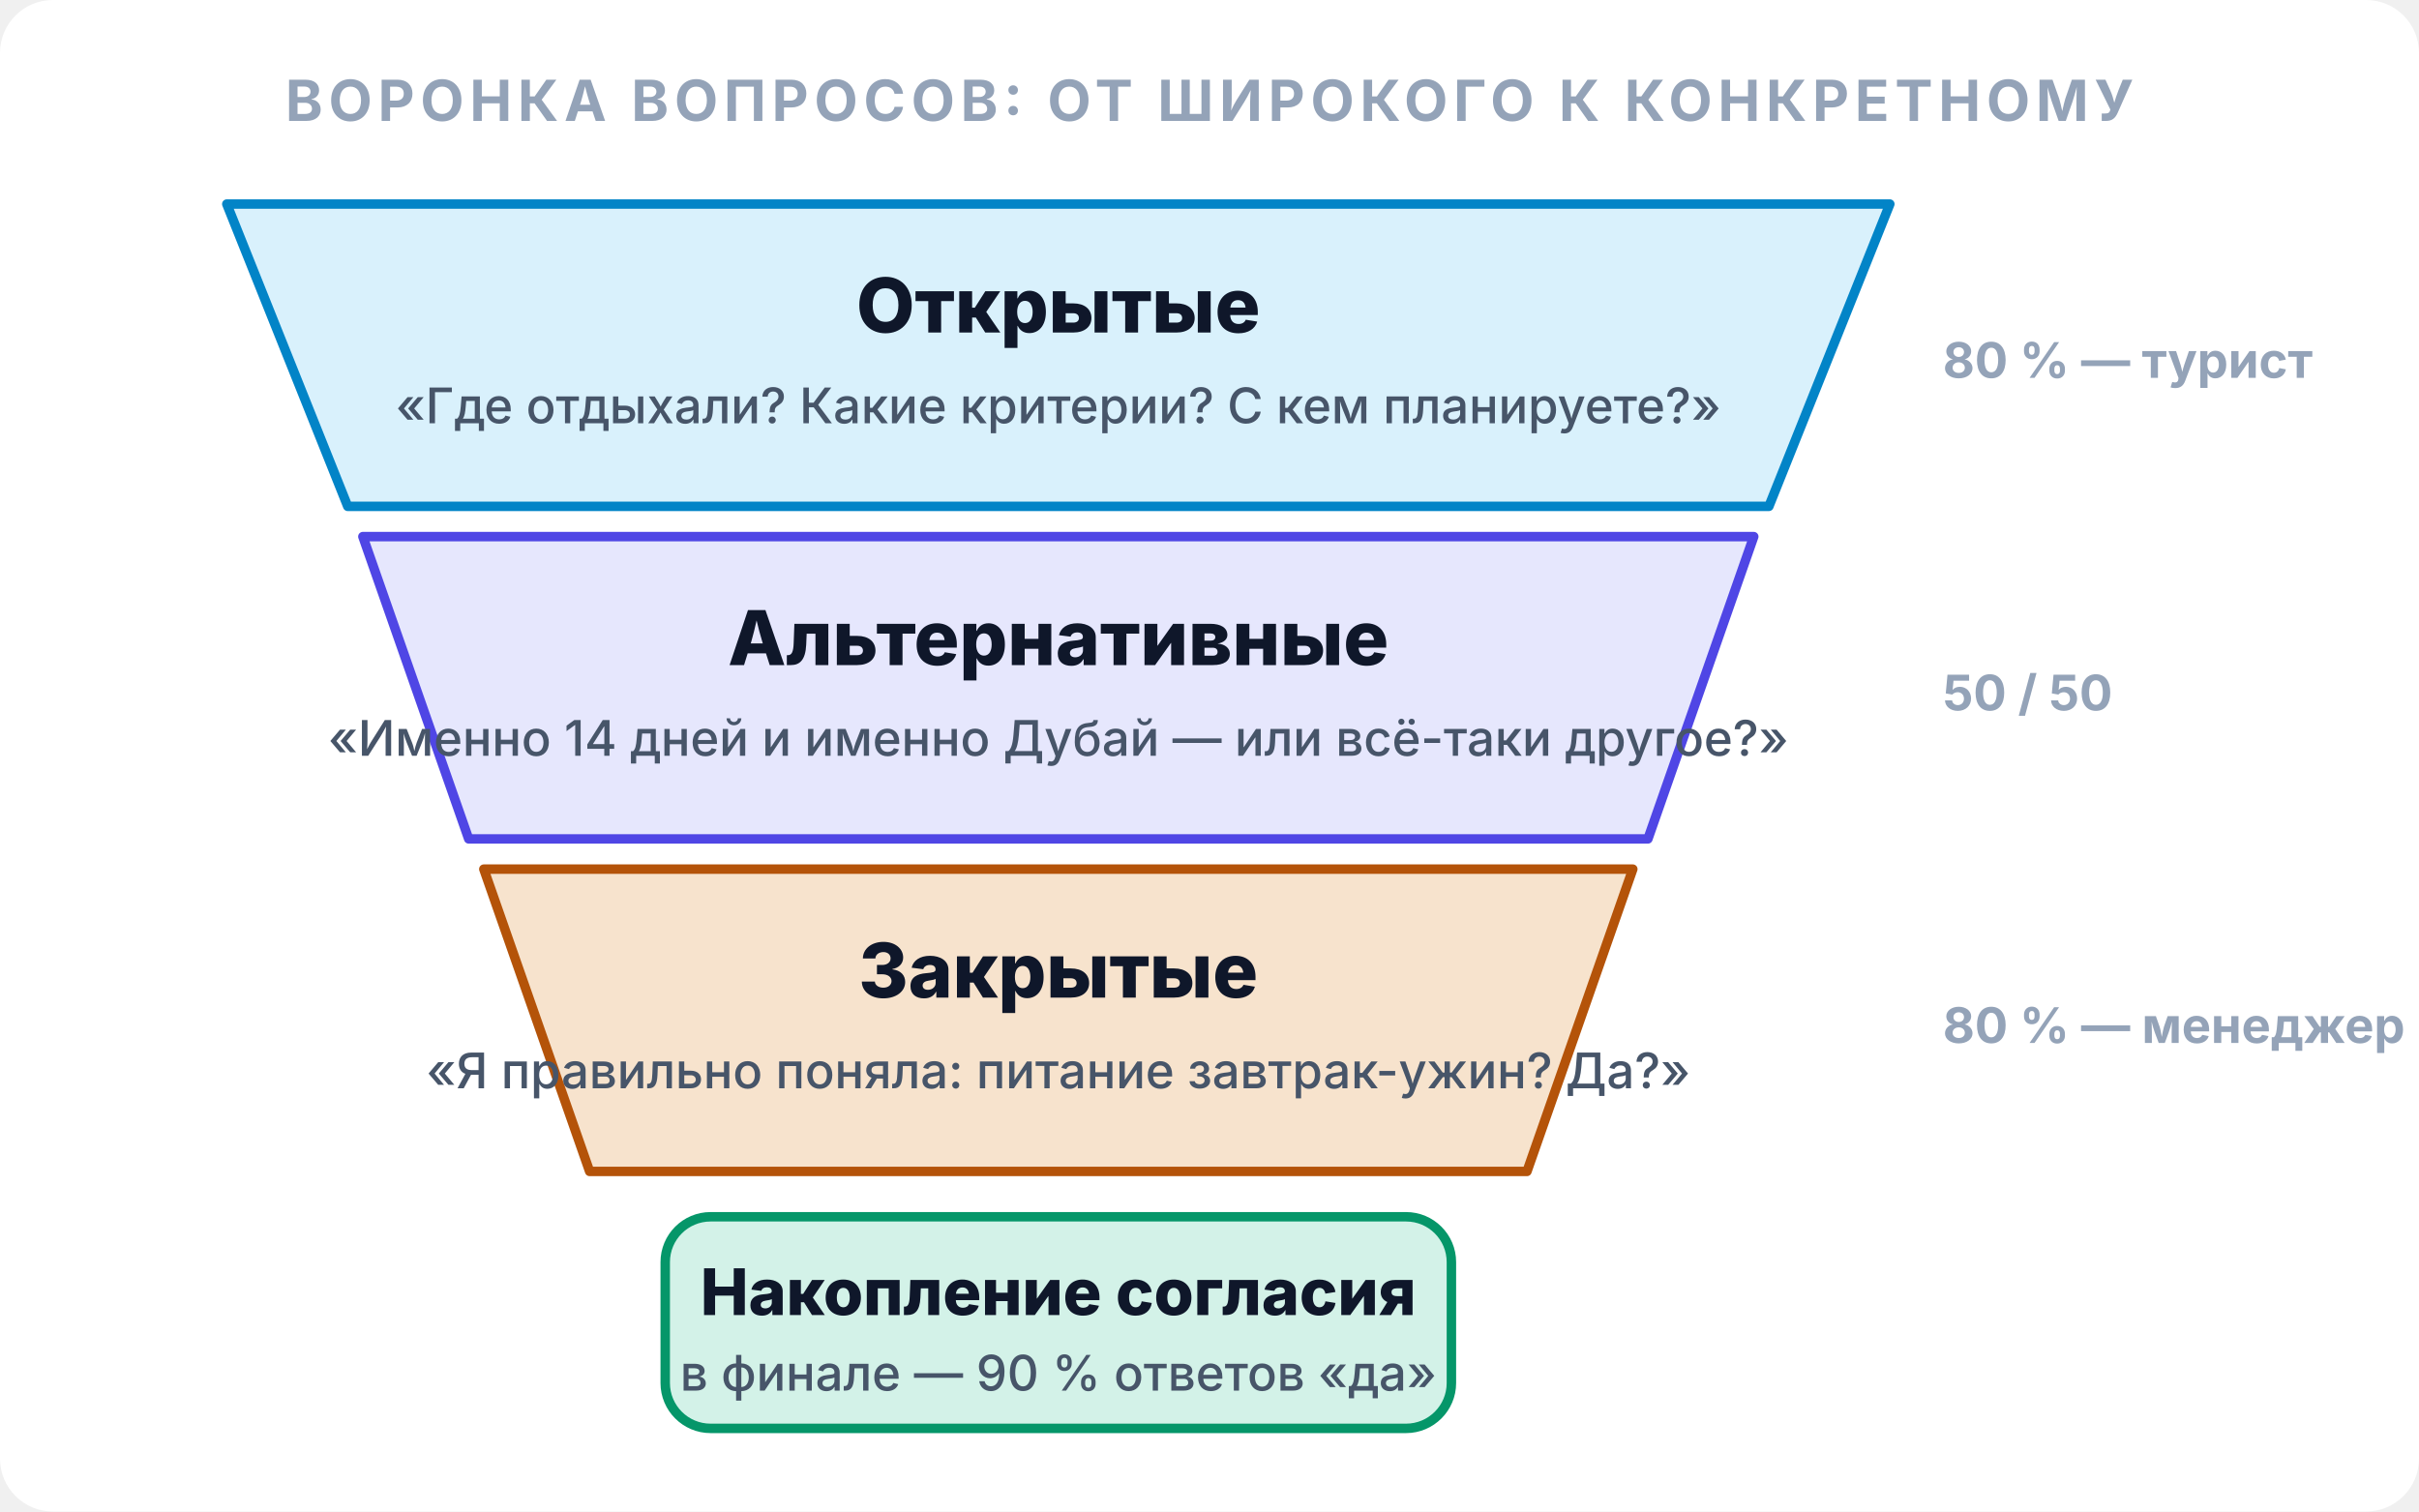
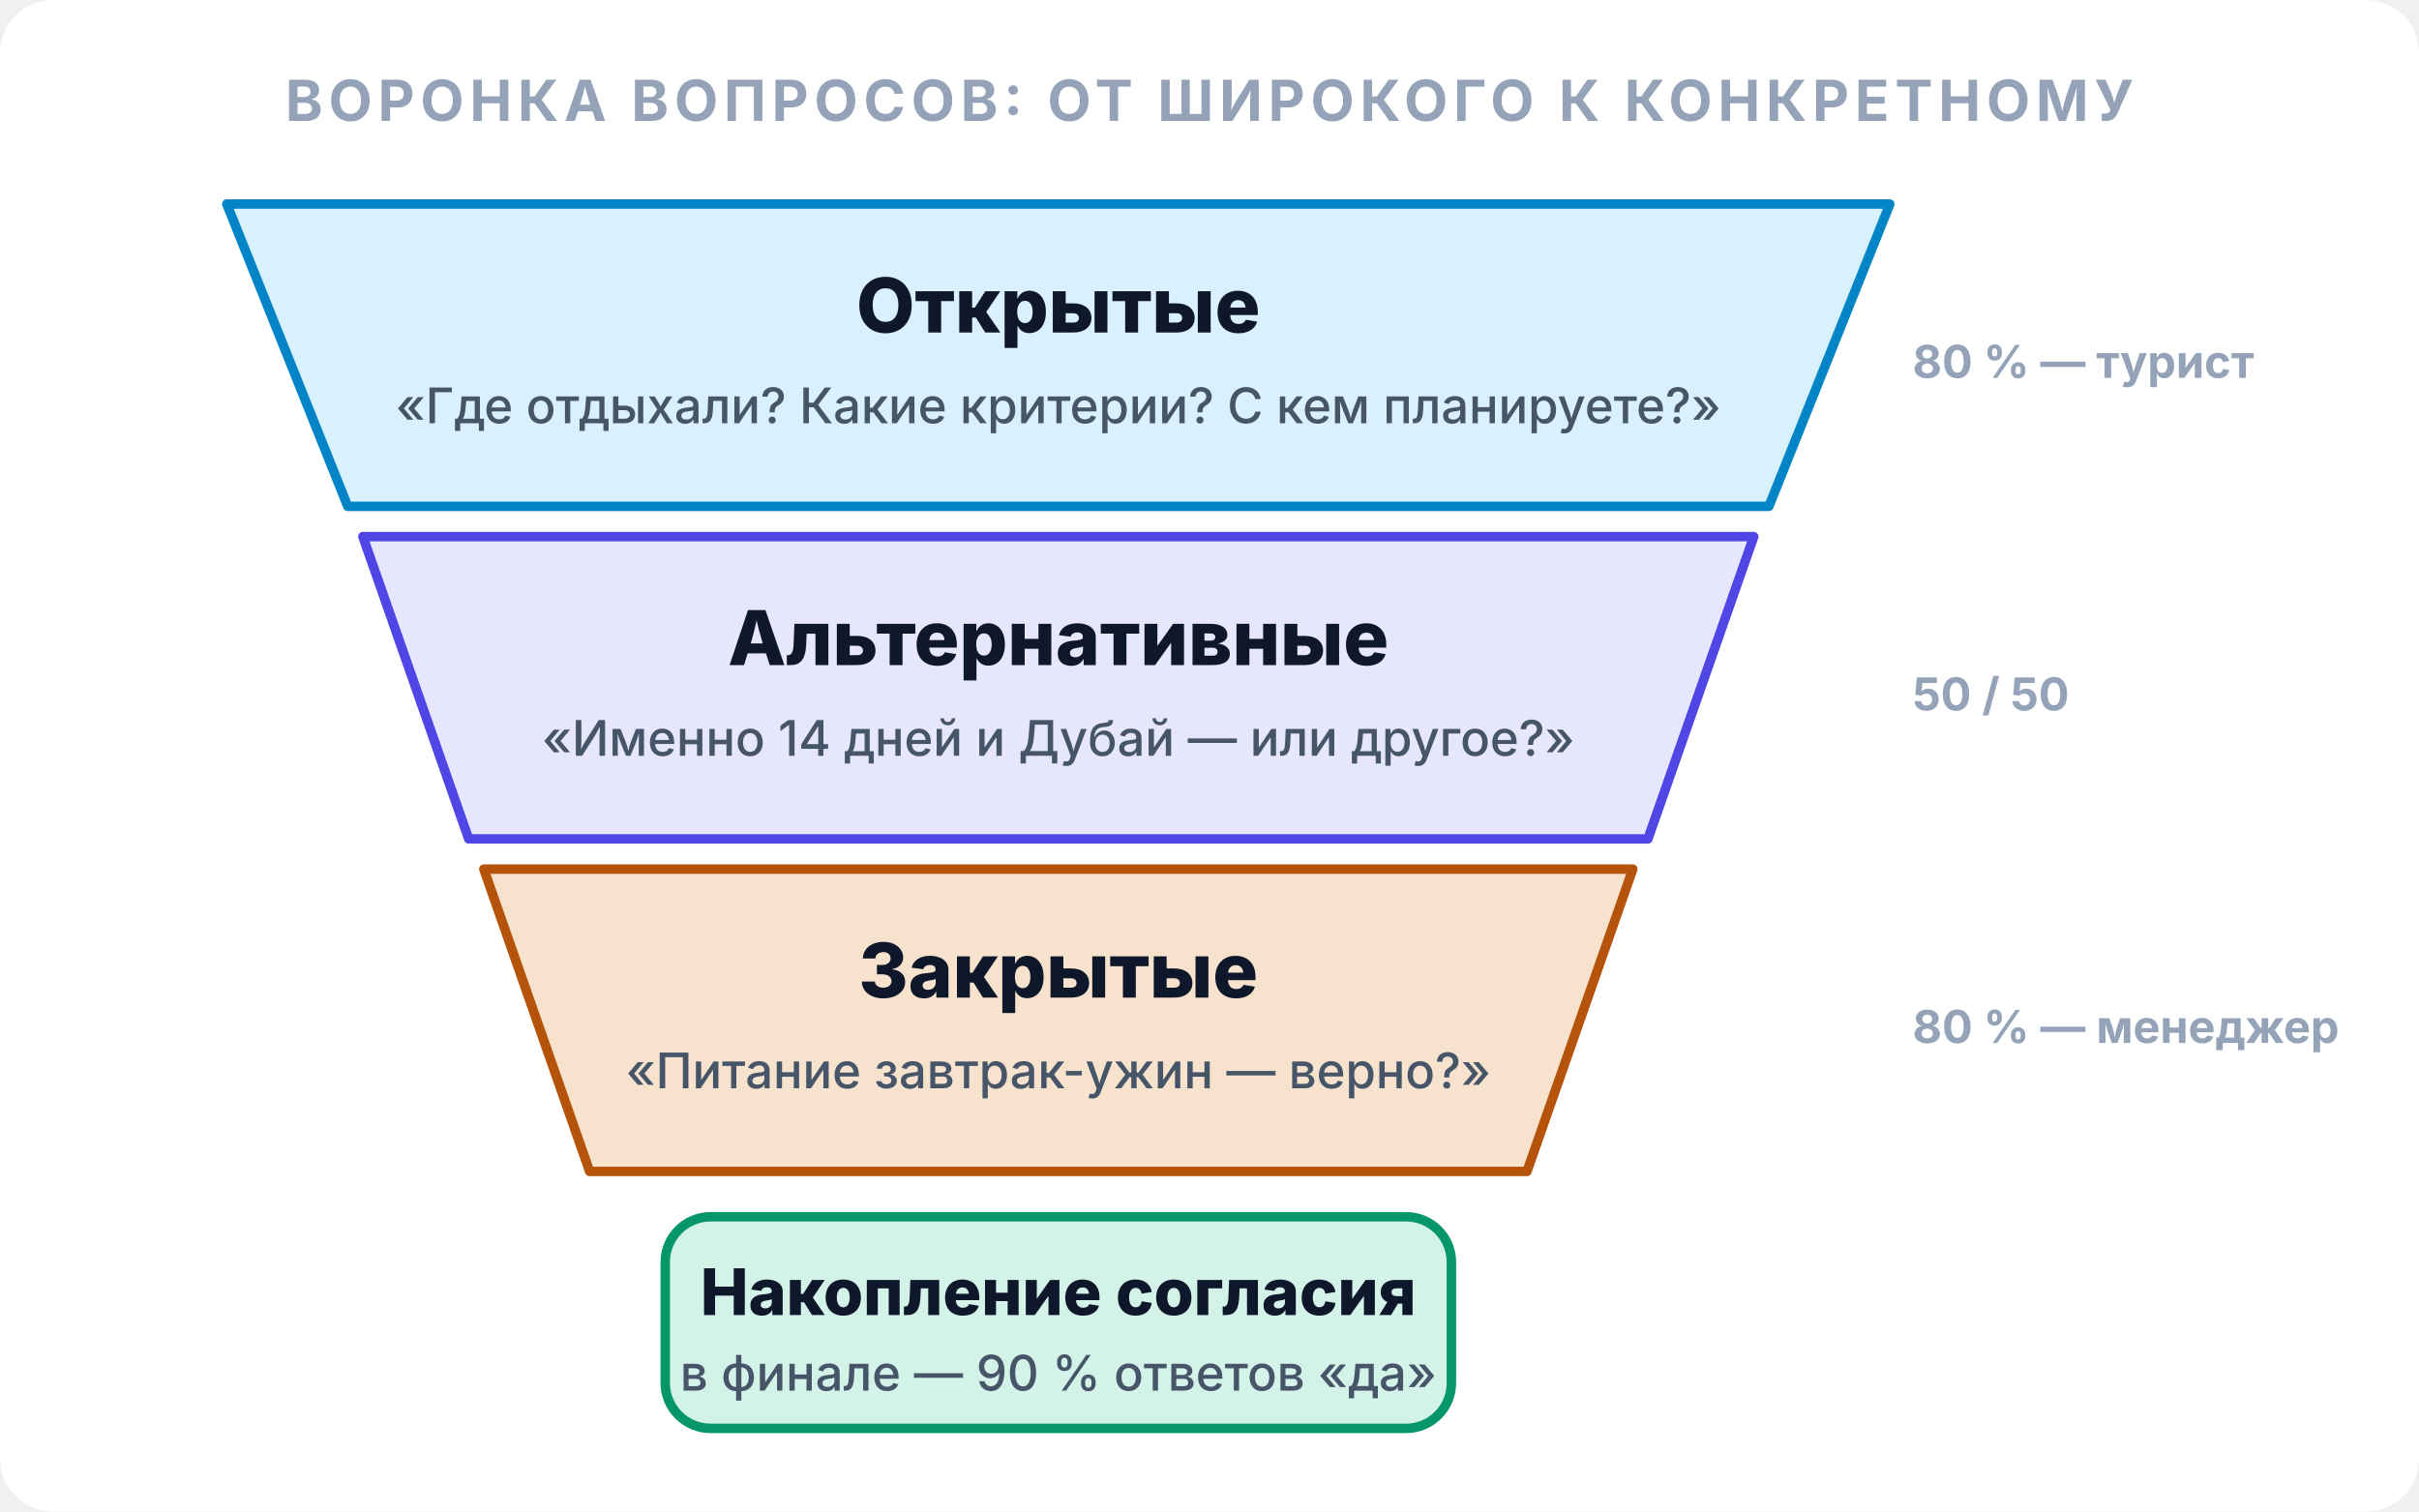
<svg xmlns="http://www.w3.org/2000/svg" viewBox="0 0 640 400" width="640" height="400" role="img" aria-label="Воронка вопросов: открытые, альтернативные и закрытые вопросы и доля речи клиента и менеджера">
  <defs>
    <style>
      .band-open { fill: #0ea5e9; fill-opacity: .16; stroke: #0284c7; stroke-width: 2.5; stroke-linejoin: round; }
      .band-alt { fill: #6366f1; fill-opacity: .16; stroke: #4f46e5; stroke-width: 2.5; stroke-linejoin: round; }
      .band-close { fill: #d97706; fill-opacity: .2; stroke: #b45309; stroke-width: 2.5; stroke-linejoin: round; }
      .cap { font: 800 20px/1.2 system-ui, -apple-system, "Segoe UI", sans-serif; fill: #0f172a; text-anchor: middle; }
      .hint { font: 500 13px/1.3 system-ui, -apple-system, "Segoe UI", sans-serif; fill: #475569; text-anchor: middle; }
-       .ratio { font: 700 13px/1.2 system-ui, -apple-system, "Segoe UI", sans-serif; fill: #94a3b8; text-anchor: start; }
+       .ratio { font: 700 12px/1.2 system-ui, -apple-system, "Segoe UI", sans-serif; fill: #94a3b8; text-anchor: start; }
      .title { font: 700 15px/1.2 system-ui, -apple-system, "Segoe UI", sans-serif; fill: #94a3b8; text-anchor: middle; letter-spacing: 1.5px; }
      .goal { fill: #10b981; fill-opacity: .18; stroke: #059669; stroke-width: 2.5; }
      .axis { font: 600 12px/1.2 system-ui, -apple-system, "Segoe UI", sans-serif; fill: #94a3b8; }
    </style>
  </defs>
  <rect x="0" y="0" width="640" height="400" rx="14" fill="#ffffff" />
  <text class="title" x="320" y="32">ВОРОНКА ВОПРОСОВ: ОТ ШИРОКОГО К КОНКРЕТНОМУ</text>
  <path class="band-open" d="M60 54 H500 L468 134 H92 Z" />
  <text class="cap" x="280" y="88">Открытые</text>
  <text class="hint" x="280" y="112">«Где отдыхали? Какие критерии? С кем планируете?»</text>
-   <text class="ratio" x="514" y="100">80 % — турист</text>
+   <text class="ratio" x="506" y="100">80 % — турист</text>
  <path class="band-alt" d="M96 142 H464 L436 222 H124 Z" />
  <text class="cap" x="280" y="176">Альтернативные</text>
-   <text class="hint" x="280" y="200">«Именно 14 дней и именно Дубай — или всё-таки другое?»</text>
-   <text class="ratio" x="514" y="188">50 / 50</text>
+   <text class="hint" x="280" y="200">«Именно 14 дней и Дубай — или другое?»</text>
+   <text class="ratio" x="506" y="188">50 / 50</text>
  <path class="band-close" d="M128 230 H432 L404 310 H156 Z" />
  <text class="cap" x="280" y="264">Закрытые</text>
-   <text class="hint" x="280" y="288">«Я правильно поняла: питание завтрак-ужин? Да?»</text>
-   <text class="ratio" x="514" y="276">80 % — менеджер</text>
+   <text class="hint" x="280" y="288">«Питание завтрак-ужин — верно?»</text>
+   <text class="ratio" x="506" y="276">80 % — менеджер</text>
  <rect class="goal" x="176" y="322" width="208" height="56" rx="12" />
  <text class="cap" x="280" y="348" style="font-size:17px">Накопление согласия</text>
  <text class="hint" x="280" y="368">в финале — 90 % ответов «да»</text>
</svg>
